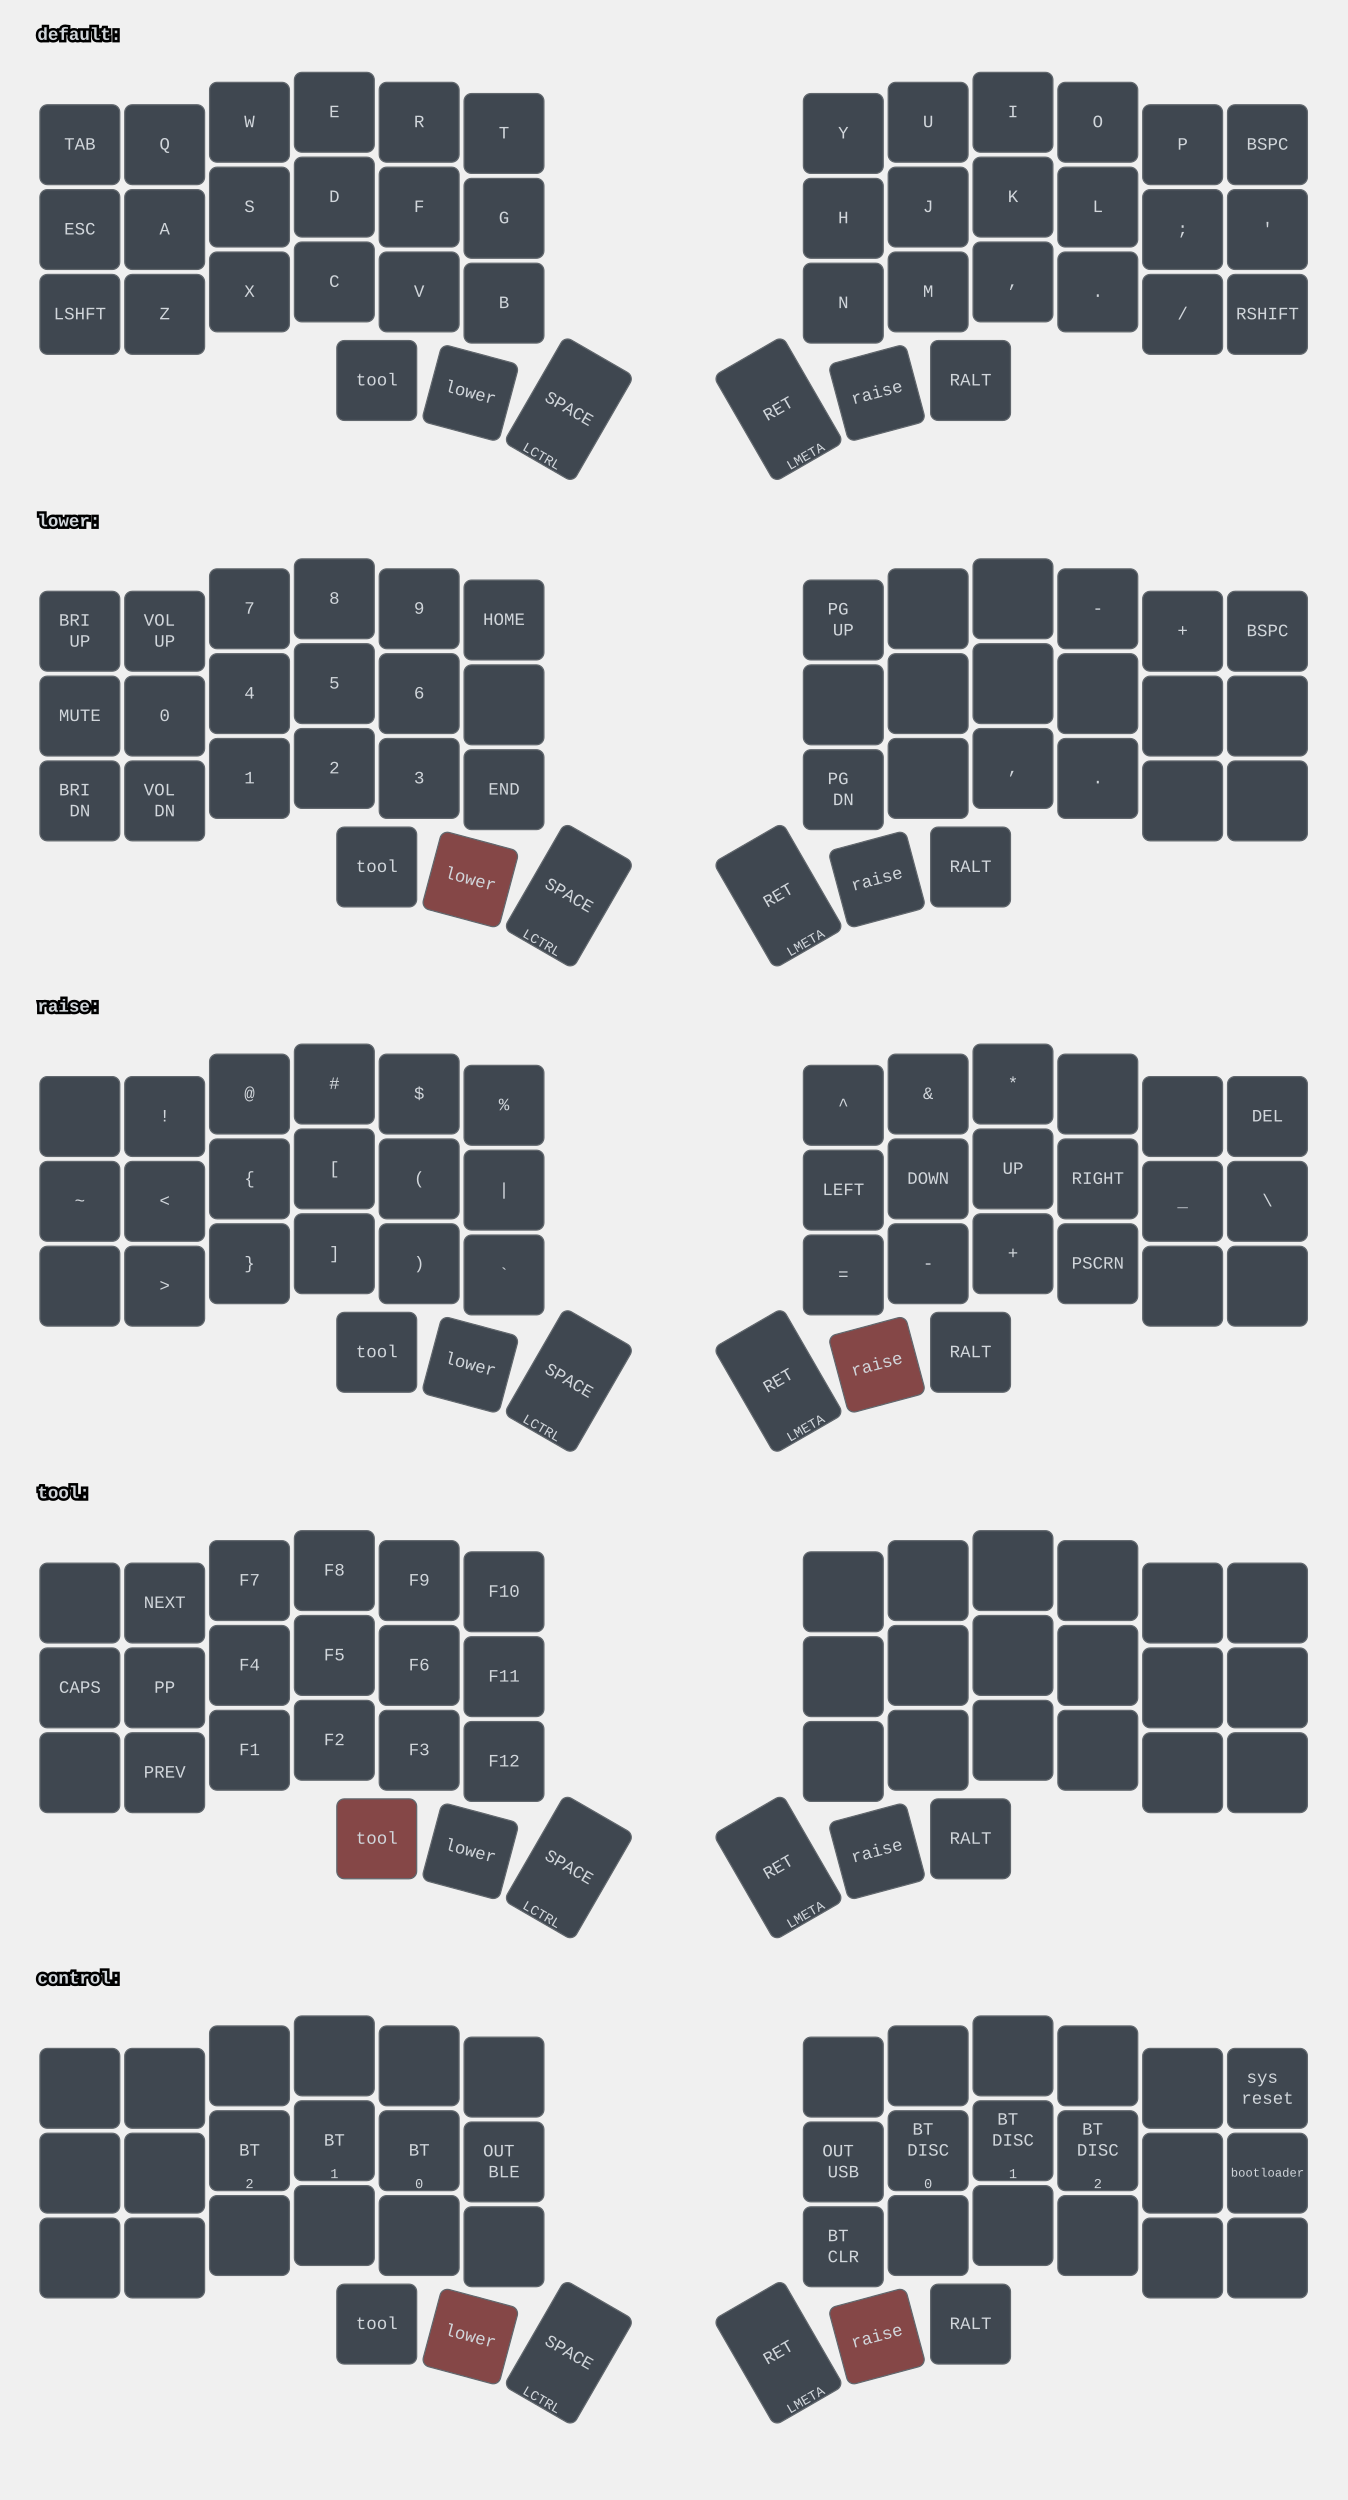
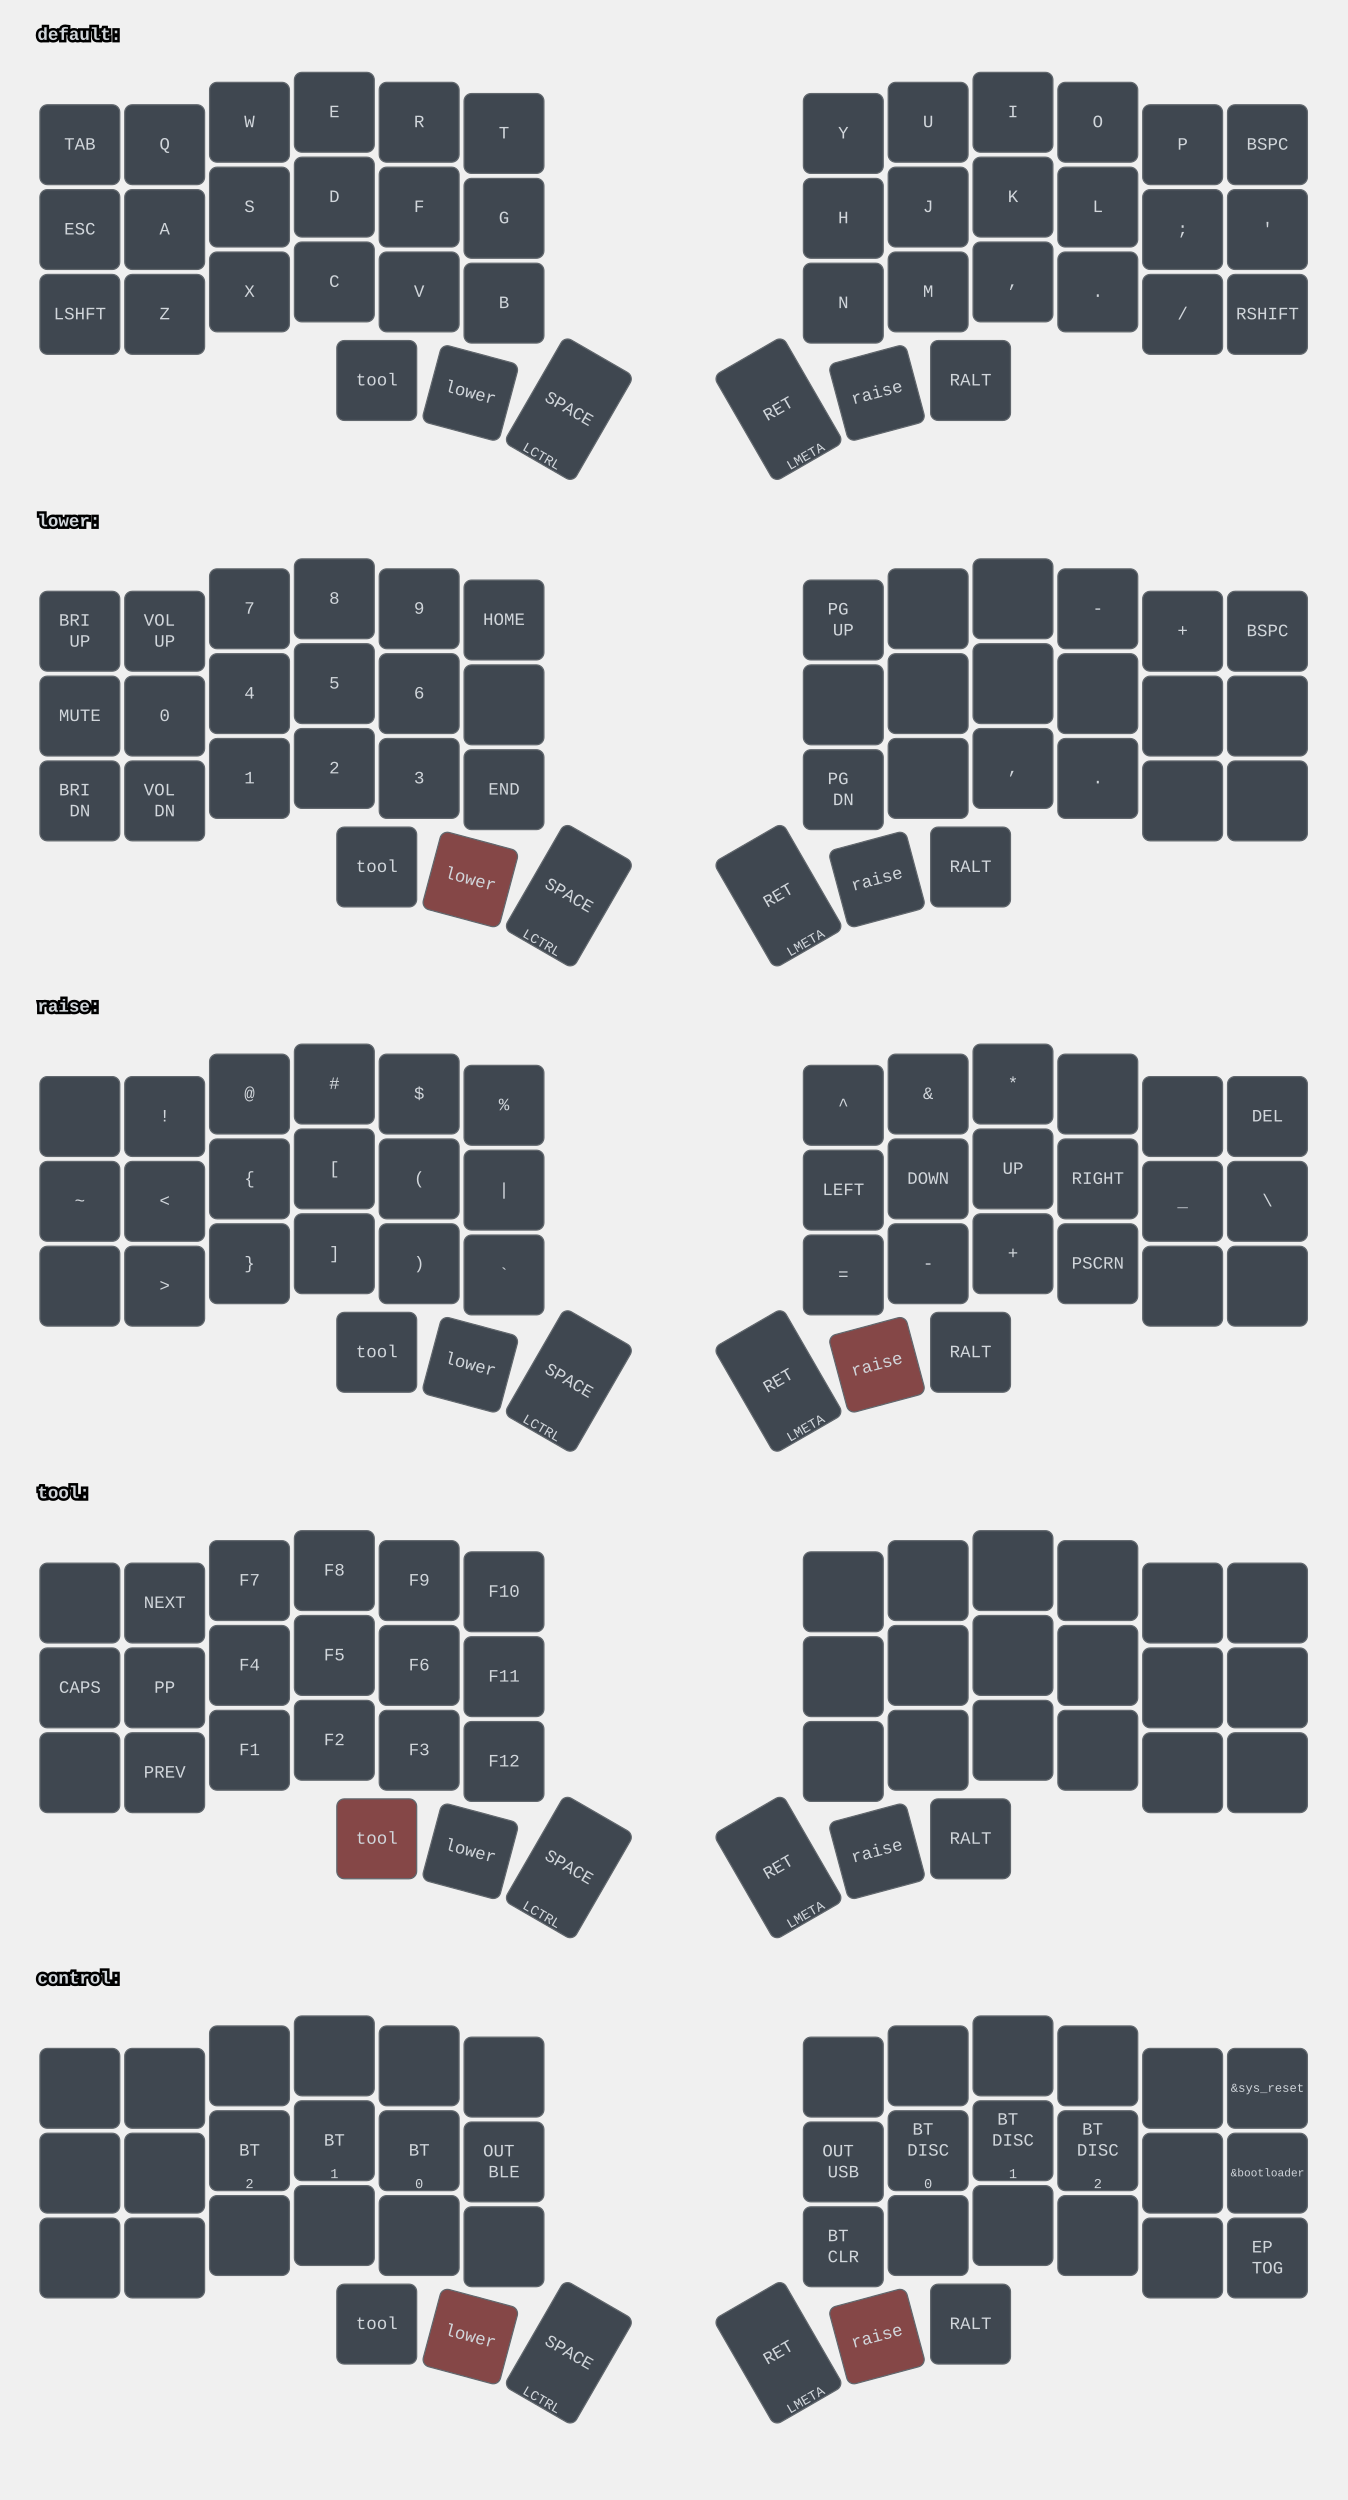
<svg xmlns="http://www.w3.org/2000/svg" width="1080" height="2004" viewBox="0 0 1080 2004" class="keymap">
  <style>/* inherit to force styles through use tags */
svg path {
    fill: inherit;
}

/* font and background color specifications */
svg.keymap {
    font-family: SFMono-Regular,Consolas,Liberation Mono,Menlo,monospace;
    font-size: 14px;
    font-kerning: normal;
    text-rendering: optimizeLegibility;
    fill: #24292e;
}

/* default key styling */
rect.key {
    fill: #f6f8fa;
}

rect.key, rect.combo {
    stroke: #c9cccf;
    stroke-width: 1;
}

/* default key side styling, only used is draw_key_sides is set */
rect.side {
    filter: brightness(90%);
}

/* color accent for combo boxes */
rect.combo, rect.combo-separate {
    fill: #cdf;
}

/* color accent for held keys */
rect.held, rect.combo.held {
    fill: #fdd;
}

/* color accent for ghost (optional) keys */
rect.ghost, rect.combo.ghost {
    stroke-dasharray: 4, 4;
    stroke-width: 2;
}

text {
    text-anchor: middle;
    dominant-baseline: middle;
}

/* styling for layer labels */
text.label {
    font-weight: bold;
    text-anchor: start;
    stroke: white;
    stroke-width: 4;
    paint-order: stroke;
}

/* styling for optional footer */
text.footer {
    text-anchor: end;
    dominant-baseline: auto;
    stroke: white;
    stroke-width: 4;
    paint-order: stroke;
}

/* styling for combo tap, and key hold/shifted label text */
text.combo, text.hold, text.shifted {
    font-size: 11px;
}

text.hold {
    text-anchor: middle;
    dominant-baseline: auto;
}

text.shifted {
    text-anchor: middle;
    dominant-baseline: hanging;
}

/* styling for hold/shifted label text in combo box */
text.combo.hold, text.combo.shifted {
    font-size: 8px;
}

/* lighter symbol for transparent keys */
text.trans {
    fill: #7b7e81;
}

/* styling for combo dendrons */
path.combo {
    stroke-width: 1;
    stroke: gray;
    fill: none;
}

/* Start Tabler Icons Cleanup */
/* cannot use height/width with glyphs */
.icon-tabler &gt; path {
    fill: inherit;
    stroke: inherit;
    stroke-width: 2;
}
/* hide tabler's default box */
.icon-tabler &gt; path[stroke="none"][fill="none"] {
    visibility: hidden;
}
/* End Tabler Icons Cleanup */

svg.keymap { fill: #d1d6db; }
rect.key { fill: #3f4750; }
rect.key, rect.combo { stroke: #60666c; }
rect.combo, rect.combo-separate { fill: #1f3d7a; }
rect.held, rect.combo.held { fill: #854747; }
text.label, text.footer { stroke: black; }
text.trans { fill: #7e8184; }
path.combo { stroke: #7f7f7f; }
</style>
  <g transform="translate(30, 0)" class="layer-default">
    <text x="0" y="28" class="label">default:</text>
    <g transform="translate(0, 56)">
      <g transform="translate(34, 60)" class="key keypos-0">
        <rect rx="6" ry="6" x="-32" y="-32" width="64" height="64" class="key" />
        <text x="0" y="0" class="key tap">TAB</text>
      </g>
      <g transform="translate(102, 60)" class="key keypos-1">
        <rect rx="6" ry="6" x="-32" y="-32" width="64" height="64" class="key" />
        <text x="0" y="0" class="key tap">Q</text>
      </g>
      <g transform="translate(170, 42)" class="key keypos-2">
        <rect rx="6" ry="6" x="-32" y="-32" width="64" height="64" class="key" />
        <text x="0" y="0" class="key tap">W</text>
      </g>
      <g transform="translate(238, 34)" class="key keypos-3">
        <rect rx="6" ry="6" x="-32" y="-32" width="64" height="64" class="key" />
        <text x="0" y="0" class="key tap">E</text>
      </g>
      <g transform="translate(306, 42)" class="key keypos-4">
        <rect rx="6" ry="6" x="-32" y="-32" width="64" height="64" class="key" />
        <text x="0" y="0" class="key tap">R</text>
      </g>
      <g transform="translate(374, 51)" class="key keypos-5">
        <rect rx="6" ry="6" x="-32" y="-32" width="64" height="64" class="key" />
        <text x="0" y="0" class="key tap">T</text>
      </g>
      <g transform="translate(646, 51)" class="key keypos-6">
        <rect rx="6" ry="6" x="-32" y="-32" width="64" height="64" class="key" />
        <text x="0" y="0" class="key tap">Y</text>
      </g>
      <g transform="translate(714, 42)" class="key keypos-7">
        <rect rx="6" ry="6" x="-32" y="-32" width="64" height="64" class="key" />
        <text x="0" y="0" class="key tap">U</text>
      </g>
      <g transform="translate(782, 34)" class="key keypos-8">
        <rect rx="6" ry="6" x="-32" y="-32" width="64" height="64" class="key" />
        <text x="0" y="0" class="key tap">I</text>
      </g>
      <g transform="translate(850, 42)" class="key keypos-9">
        <rect rx="6" ry="6" x="-32" y="-32" width="64" height="64" class="key" />
        <text x="0" y="0" class="key tap">O</text>
      </g>
      <g transform="translate(918, 60)" class="key keypos-10">
        <rect rx="6" ry="6" x="-32" y="-32" width="64" height="64" class="key" />
        <text x="0" y="0" class="key tap">P</text>
      </g>
      <g transform="translate(986, 60)" class="key keypos-11">
        <rect rx="6" ry="6" x="-32" y="-32" width="64" height="64" class="key" />
        <text x="0" y="0" class="key tap">BSPC</text>
      </g>
      <g transform="translate(34, 128)" class="key keypos-12">
        <rect rx="6" ry="6" x="-32" y="-32" width="64" height="64" class="key" />
        <text x="0" y="0" class="key tap">ESC</text>
      </g>
      <g transform="translate(102, 128)" class="key keypos-13">
        <rect rx="6" ry="6" x="-32" y="-32" width="64" height="64" class="key" />
        <text x="0" y="0" class="key tap">A</text>
      </g>
      <g transform="translate(170, 110)" class="key keypos-14">
        <rect rx="6" ry="6" x="-32" y="-32" width="64" height="64" class="key" />
        <text x="0" y="0" class="key tap">S</text>
      </g>
      <g transform="translate(238, 102)" class="key keypos-15">
        <rect rx="6" ry="6" x="-32" y="-32" width="64" height="64" class="key" />
        <text x="0" y="0" class="key tap">D</text>
      </g>
      <g transform="translate(306, 110)" class="key keypos-16">
        <rect rx="6" ry="6" x="-32" y="-32" width="64" height="64" class="key" />
        <text x="0" y="0" class="key tap">F</text>
      </g>
      <g transform="translate(374, 119)" class="key keypos-17">
        <rect rx="6" ry="6" x="-32" y="-32" width="64" height="64" class="key" />
        <text x="0" y="0" class="key tap">G</text>
      </g>
      <g transform="translate(646, 119)" class="key keypos-18">
        <rect rx="6" ry="6" x="-32" y="-32" width="64" height="64" class="key" />
        <text x="0" y="0" class="key tap">H</text>
      </g>
      <g transform="translate(714, 110)" class="key keypos-19">
        <rect rx="6" ry="6" x="-32" y="-32" width="64" height="64" class="key" />
        <text x="0" y="0" class="key tap">J</text>
      </g>
      <g transform="translate(782, 102)" class="key keypos-20">
        <rect rx="6" ry="6" x="-32" y="-32" width="64" height="64" class="key" />
        <text x="0" y="0" class="key tap">K</text>
      </g>
      <g transform="translate(850, 110)" class="key keypos-21">
        <rect rx="6" ry="6" x="-32" y="-32" width="64" height="64" class="key" />
        <text x="0" y="0" class="key tap">L</text>
      </g>
      <g transform="translate(918, 128)" class="key keypos-22">
        <rect rx="6" ry="6" x="-32" y="-32" width="64" height="64" class="key" />
        <text x="0" y="0" class="key tap">;</text>
      </g>
      <g transform="translate(986, 128)" class="key keypos-23">
        <rect rx="6" ry="6" x="-32" y="-32" width="64" height="64" class="key" />
        <text x="0" y="0" class="key tap">'</text>
      </g>
      <g transform="translate(34, 196)" class="key keypos-24">
        <rect rx="6" ry="6" x="-32" y="-32" width="64" height="64" class="key" />
        <text x="0" y="0" class="key tap">LSHFT</text>
      </g>
      <g transform="translate(102, 196)" class="key keypos-25">
        <rect rx="6" ry="6" x="-32" y="-32" width="64" height="64" class="key" />
        <text x="0" y="0" class="key tap">Z</text>
      </g>
      <g transform="translate(170, 178)" class="key keypos-26">
        <rect rx="6" ry="6" x="-32" y="-32" width="64" height="64" class="key" />
        <text x="0" y="0" class="key tap">X</text>
      </g>
      <g transform="translate(238, 170)" class="key keypos-27">
        <rect rx="6" ry="6" x="-32" y="-32" width="64" height="64" class="key" />
        <text x="0" y="0" class="key tap">C</text>
      </g>
      <g transform="translate(306, 178)" class="key keypos-28">
        <rect rx="6" ry="6" x="-32" y="-32" width="64" height="64" class="key" />
        <text x="0" y="0" class="key tap">V</text>
      </g>
      <g transform="translate(374, 187)" class="key keypos-29">
        <rect rx="6" ry="6" x="-32" y="-32" width="64" height="64" class="key" />
        <text x="0" y="0" class="key tap">B</text>
      </g>
      <g transform="translate(646, 187)" class="key keypos-30">
        <rect rx="6" ry="6" x="-32" y="-32" width="64" height="64" class="key" />
        <text x="0" y="0" class="key tap">N</text>
      </g>
      <g transform="translate(714, 178)" class="key keypos-31">
        <rect rx="6" ry="6" x="-32" y="-32" width="64" height="64" class="key" />
        <text x="0" y="0" class="key tap">M</text>
      </g>
      <g transform="translate(782, 170)" class="key keypos-32">
        <rect rx="6" ry="6" x="-32" y="-32" width="64" height="64" class="key" />
        <text x="0" y="0" class="key tap">,</text>
      </g>
      <g transform="translate(850, 178)" class="key keypos-33">
        <rect rx="6" ry="6" x="-32" y="-32" width="64" height="64" class="key" />
        <text x="0" y="0" class="key tap">.</text>
      </g>
      <g transform="translate(918, 196)" class="key keypos-34">
        <rect rx="6" ry="6" x="-32" y="-32" width="64" height="64" class="key" />
        <text x="0" y="0" class="key tap">/</text>
      </g>
      <g transform="translate(986, 196)" class="key keypos-35">
        <rect rx="6" ry="6" x="-32" y="-32" width="64" height="64" class="key" />
        <text x="0" y="0" class="key tap">RSHIFT</text>
      </g>
      <g transform="translate(272, 249)" class="key keypos-36">
        <rect rx="6" ry="6" x="-32" y="-32" width="64" height="64" class="key" />
        <text x="0" y="0" class="key tap">tool</text>
      </g>
      <g transform="translate(347, 259) rotate(15.0)" class="key keypos-37">
        <rect rx="6" ry="6" x="-32" y="-32" width="64" height="64" class="key" />
        <text x="0" y="0" class="key tap">lower</text>
      </g>
      <g transform="translate(426, 272) rotate(30.0)" class="key keypos-38">
        <rect rx="6" ry="6" x="-32" y="-49" width="64" height="98" class="key" />
        <text x="0" y="0" class="key tap">SPACE</text>
        <text x="0" y="47" class="key hold">LCTRL</text>
      </g>
      <g transform="translate(594, 272) rotate(-30.0)" class="key keypos-39">
        <rect rx="6" ry="6" x="-32" y="-49" width="64" height="98" class="key" />
        <text x="0" y="0" class="key tap">RET</text>
        <text x="0" y="47" class="key hold">LMETA</text>
      </g>
      <g transform="translate(673, 259) rotate(-15.0)" class="key keypos-40">
        <rect rx="6" ry="6" x="-32" y="-32" width="64" height="64" class="key" />
        <text x="0" y="0" class="key tap">raise</text>
      </g>
      <g transform="translate(748, 249)" class="key keypos-41">
        <rect rx="6" ry="6" x="-32" y="-32" width="64" height="64" class="key" />
        <text x="0" y="0" class="key tap">RALT</text>
      </g>
    </g>
  </g>
  <g transform="translate(30, 390)" class="layer-lower">
    <text x="0" y="28" class="label">lower:</text>
    <g transform="translate(0, 56)">
      <g transform="translate(34, 60)" class="key keypos-0">
        <rect rx="6" ry="6" x="-32" y="-32" width="64" height="64" class="key" />
        <text x="0" y="0" class="key tap">
          <tspan x="0" dy="-0.6em">BRI</tspan>
          <tspan x="0" dy="1.2em">UP</tspan>
        </text>
      </g>
      <g transform="translate(102, 60)" class="key keypos-1">
        <rect rx="6" ry="6" x="-32" y="-32" width="64" height="64" class="key" />
        <text x="0" y="0" class="key tap">
          <tspan x="0" dy="-0.6em">VOL</tspan>
          <tspan x="0" dy="1.2em">UP</tspan>
        </text>
      </g>
      <g transform="translate(170, 42)" class="key keypos-2">
        <rect rx="6" ry="6" x="-32" y="-32" width="64" height="64" class="key" />
        <text x="0" y="0" class="key tap">7</text>
      </g>
      <g transform="translate(238, 34)" class="key keypos-3">
        <rect rx="6" ry="6" x="-32" y="-32" width="64" height="64" class="key" />
        <text x="0" y="0" class="key tap">8</text>
      </g>
      <g transform="translate(306, 42)" class="key keypos-4">
        <rect rx="6" ry="6" x="-32" y="-32" width="64" height="64" class="key" />
        <text x="0" y="0" class="key tap">9</text>
      </g>
      <g transform="translate(374, 51)" class="key keypos-5">
        <rect rx="6" ry="6" x="-32" y="-32" width="64" height="64" class="key" />
        <text x="0" y="0" class="key tap">HOME</text>
      </g>
      <g transform="translate(646, 51)" class="key keypos-6">
        <rect rx="6" ry="6" x="-32" y="-32" width="64" height="64" class="key" />
        <text x="0" y="0" class="key tap">
          <tspan x="0" dy="-0.6em">PG</tspan>
          <tspan x="0" dy="1.2em">UP</tspan>
        </text>
      </g>
      <g transform="translate(714, 42)" class="key keypos-7">
        <rect rx="6" ry="6" x="-32" y="-32" width="64" height="64" class="key" />
      </g>
      <g transform="translate(782, 34)" class="key keypos-8">
        <rect rx="6" ry="6" x="-32" y="-32" width="64" height="64" class="key" />
      </g>
      <g transform="translate(850, 42)" class="key keypos-9">
        <rect rx="6" ry="6" x="-32" y="-32" width="64" height="64" class="key" />
        <text x="0" y="0" class="key tap">-</text>
      </g>
      <g transform="translate(918, 60)" class="key keypos-10">
        <rect rx="6" ry="6" x="-32" y="-32" width="64" height="64" class="key" />
        <text x="0" y="0" class="key tap">+</text>
      </g>
      <g transform="translate(986, 60)" class="key keypos-11">
        <rect rx="6" ry="6" x="-32" y="-32" width="64" height="64" class="key" />
        <text x="0" y="0" class="key tap">BSPC</text>
      </g>
      <g transform="translate(34, 128)" class="key keypos-12">
        <rect rx="6" ry="6" x="-32" y="-32" width="64" height="64" class="key" />
        <text x="0" y="0" class="key tap">MUTE</text>
      </g>
      <g transform="translate(102, 128)" class="key keypos-13">
        <rect rx="6" ry="6" x="-32" y="-32" width="64" height="64" class="key" />
        <text x="0" y="0" class="key tap">0</text>
      </g>
      <g transform="translate(170, 110)" class="key keypos-14">
        <rect rx="6" ry="6" x="-32" y="-32" width="64" height="64" class="key" />
        <text x="0" y="0" class="key tap">4</text>
      </g>
      <g transform="translate(238, 102)" class="key keypos-15">
        <rect rx="6" ry="6" x="-32" y="-32" width="64" height="64" class="key" />
        <text x="0" y="0" class="key tap">5</text>
      </g>
      <g transform="translate(306, 110)" class="key keypos-16">
        <rect rx="6" ry="6" x="-32" y="-32" width="64" height="64" class="key" />
        <text x="0" y="0" class="key tap">6</text>
      </g>
      <g transform="translate(374, 119)" class="key keypos-17">
        <rect rx="6" ry="6" x="-32" y="-32" width="64" height="64" class="key" />
      </g>
      <g transform="translate(646, 119)" class="key keypos-18">
        <rect rx="6" ry="6" x="-32" y="-32" width="64" height="64" class="key" />
      </g>
      <g transform="translate(714, 110)" class="key keypos-19">
        <rect rx="6" ry="6" x="-32" y="-32" width="64" height="64" class="key" />
      </g>
      <g transform="translate(782, 102)" class="key keypos-20">
        <rect rx="6" ry="6" x="-32" y="-32" width="64" height="64" class="key" />
      </g>
      <g transform="translate(850, 110)" class="key keypos-21">
        <rect rx="6" ry="6" x="-32" y="-32" width="64" height="64" class="key" />
      </g>
      <g transform="translate(918, 128)" class="key keypos-22">
        <rect rx="6" ry="6" x="-32" y="-32" width="64" height="64" class="key" />
      </g>
      <g transform="translate(986, 128)" class="key keypos-23">
        <rect rx="6" ry="6" x="-32" y="-32" width="64" height="64" class="key" />
      </g>
      <g transform="translate(34, 196)" class="key keypos-24">
        <rect rx="6" ry="6" x="-32" y="-32" width="64" height="64" class="key" />
        <text x="0" y="0" class="key tap">
          <tspan x="0" dy="-0.6em">BRI</tspan>
          <tspan x="0" dy="1.2em">DN</tspan>
        </text>
      </g>
      <g transform="translate(102, 196)" class="key keypos-25">
        <rect rx="6" ry="6" x="-32" y="-32" width="64" height="64" class="key" />
        <text x="0" y="0" class="key tap">
          <tspan x="0" dy="-0.6em">VOL</tspan>
          <tspan x="0" dy="1.2em">DN</tspan>
        </text>
      </g>
      <g transform="translate(170, 178)" class="key keypos-26">
        <rect rx="6" ry="6" x="-32" y="-32" width="64" height="64" class="key" />
        <text x="0" y="0" class="key tap">1</text>
      </g>
      <g transform="translate(238, 170)" class="key keypos-27">
        <rect rx="6" ry="6" x="-32" y="-32" width="64" height="64" class="key" />
        <text x="0" y="0" class="key tap">2</text>
      </g>
      <g transform="translate(306, 178)" class="key keypos-28">
        <rect rx="6" ry="6" x="-32" y="-32" width="64" height="64" class="key" />
        <text x="0" y="0" class="key tap">3</text>
      </g>
      <g transform="translate(374, 187)" class="key keypos-29">
        <rect rx="6" ry="6" x="-32" y="-32" width="64" height="64" class="key" />
        <text x="0" y="0" class="key tap">END</text>
      </g>
      <g transform="translate(646, 187)" class="key keypos-30">
        <rect rx="6" ry="6" x="-32" y="-32" width="64" height="64" class="key" />
        <text x="0" y="0" class="key tap">
          <tspan x="0" dy="-0.6em">PG</tspan>
          <tspan x="0" dy="1.2em">DN</tspan>
        </text>
      </g>
      <g transform="translate(714, 178)" class="key keypos-31">
        <rect rx="6" ry="6" x="-32" y="-32" width="64" height="64" class="key" />
      </g>
      <g transform="translate(782, 170)" class="key keypos-32">
        <rect rx="6" ry="6" x="-32" y="-32" width="64" height="64" class="key" />
        <text x="0" y="0" class="key tap">,</text>
      </g>
      <g transform="translate(850, 178)" class="key keypos-33">
        <rect rx="6" ry="6" x="-32" y="-32" width="64" height="64" class="key" />
        <text x="0" y="0" class="key tap">.</text>
      </g>
      <g transform="translate(918, 196)" class="key keypos-34">
        <rect rx="6" ry="6" x="-32" y="-32" width="64" height="64" class="key" />
      </g>
      <g transform="translate(986, 196)" class="key keypos-35">
        <rect rx="6" ry="6" x="-32" y="-32" width="64" height="64" class="key" />
      </g>
      <g transform="translate(272, 249)" class="key keypos-36">
        <rect rx="6" ry="6" x="-32" y="-32" width="64" height="64" class="key" />
        <text x="0" y="0" class="key tap">tool</text>
      </g>
      <g transform="translate(347, 259) rotate(15.0)" class="key held keypos-37">
        <rect rx="6" ry="6" x="-32" y="-32" width="64" height="64" class="key held" />
        <text x="0" y="0" class="key held tap">lower</text>
      </g>
      <g transform="translate(426, 272) rotate(30.0)" class="key keypos-38">
        <rect rx="6" ry="6" x="-32" y="-49" width="64" height="98" class="key" />
        <text x="0" y="0" class="key tap">SPACE</text>
        <text x="0" y="47" class="key hold">LCTRL</text>
      </g>
      <g transform="translate(594, 272) rotate(-30.0)" class="key keypos-39">
        <rect rx="6" ry="6" x="-32" y="-49" width="64" height="98" class="key" />
        <text x="0" y="0" class="key tap">RET</text>
        <text x="0" y="47" class="key hold">LMETA</text>
      </g>
      <g transform="translate(673, 259) rotate(-15.0)" class="key keypos-40">
        <rect rx="6" ry="6" x="-32" y="-32" width="64" height="64" class="key" />
        <text x="0" y="0" class="key tap">raise</text>
      </g>
      <g transform="translate(748, 249)" class="key keypos-41">
        <rect rx="6" ry="6" x="-32" y="-32" width="64" height="64" class="key" />
        <text x="0" y="0" class="key tap">RALT</text>
      </g>
    </g>
  </g>
  <g transform="translate(30, 779)" class="layer-raise">
    <text x="0" y="28" class="label">raise:</text>
    <g transform="translate(0, 56)">
      <g transform="translate(34, 60)" class="key keypos-0">
        <rect rx="6" ry="6" x="-32" y="-32" width="64" height="64" class="key" />
      </g>
      <g transform="translate(102, 60)" class="key keypos-1">
        <rect rx="6" ry="6" x="-32" y="-32" width="64" height="64" class="key" />
        <text x="0" y="0" class="key tap">!</text>
      </g>
      <g transform="translate(170, 42)" class="key keypos-2">
        <rect rx="6" ry="6" x="-32" y="-32" width="64" height="64" class="key" />
        <text x="0" y="0" class="key tap">@</text>
      </g>
      <g transform="translate(238, 34)" class="key keypos-3">
        <rect rx="6" ry="6" x="-32" y="-32" width="64" height="64" class="key" />
        <text x="0" y="0" class="key tap">#</text>
      </g>
      <g transform="translate(306, 42)" class="key keypos-4">
        <rect rx="6" ry="6" x="-32" y="-32" width="64" height="64" class="key" />
        <text x="0" y="0" class="key tap">$</text>
      </g>
      <g transform="translate(374, 51)" class="key keypos-5">
        <rect rx="6" ry="6" x="-32" y="-32" width="64" height="64" class="key" />
        <text x="0" y="0" class="key tap">%</text>
      </g>
      <g transform="translate(646, 51)" class="key keypos-6">
        <rect rx="6" ry="6" x="-32" y="-32" width="64" height="64" class="key" />
        <text x="0" y="0" class="key tap">^</text>
      </g>
      <g transform="translate(714, 42)" class="key keypos-7">
        <rect rx="6" ry="6" x="-32" y="-32" width="64" height="64" class="key" />
        <text x="0" y="0" class="key tap">&amp;</text>
      </g>
      <g transform="translate(782, 34)" class="key keypos-8">
        <rect rx="6" ry="6" x="-32" y="-32" width="64" height="64" class="key" />
        <text x="0" y="0" class="key tap">*</text>
      </g>
      <g transform="translate(850, 42)" class="key keypos-9">
        <rect rx="6" ry="6" x="-32" y="-32" width="64" height="64" class="key" />
      </g>
      <g transform="translate(918, 60)" class="key keypos-10">
        <rect rx="6" ry="6" x="-32" y="-32" width="64" height="64" class="key" />
      </g>
      <g transform="translate(986, 60)" class="key keypos-11">
        <rect rx="6" ry="6" x="-32" y="-32" width="64" height="64" class="key" />
        <text x="0" y="0" class="key tap">DEL</text>
      </g>
      <g transform="translate(34, 128)" class="key keypos-12">
        <rect rx="6" ry="6" x="-32" y="-32" width="64" height="64" class="key" />
        <text x="0" y="0" class="key tap">~</text>
      </g>
      <g transform="translate(102, 128)" class="key keypos-13">
        <rect rx="6" ry="6" x="-32" y="-32" width="64" height="64" class="key" />
        <text x="0" y="0" class="key tap">&lt;</text>
      </g>
      <g transform="translate(170, 110)" class="key keypos-14">
        <rect rx="6" ry="6" x="-32" y="-32" width="64" height="64" class="key" />
        <text x="0" y="0" class="key tap">{</text>
      </g>
      <g transform="translate(238, 102)" class="key keypos-15">
        <rect rx="6" ry="6" x="-32" y="-32" width="64" height="64" class="key" />
        <text x="0" y="0" class="key tap">[</text>
      </g>
      <g transform="translate(306, 110)" class="key keypos-16">
        <rect rx="6" ry="6" x="-32" y="-32" width="64" height="64" class="key" />
        <text x="0" y="0" class="key tap">(</text>
      </g>
      <g transform="translate(374, 119)" class="key keypos-17">
        <rect rx="6" ry="6" x="-32" y="-32" width="64" height="64" class="key" />
        <text x="0" y="0" class="key tap">|</text>
      </g>
      <g transform="translate(646, 119)" class="key keypos-18">
        <rect rx="6" ry="6" x="-32" y="-32" width="64" height="64" class="key" />
        <text x="0" y="0" class="key tap">LEFT</text>
      </g>
      <g transform="translate(714, 110)" class="key keypos-19">
        <rect rx="6" ry="6" x="-32" y="-32" width="64" height="64" class="key" />
        <text x="0" y="0" class="key tap">DOWN</text>
      </g>
      <g transform="translate(782, 102)" class="key keypos-20">
        <rect rx="6" ry="6" x="-32" y="-32" width="64" height="64" class="key" />
        <text x="0" y="0" class="key tap">UP</text>
      </g>
      <g transform="translate(850, 110)" class="key keypos-21">
        <rect rx="6" ry="6" x="-32" y="-32" width="64" height="64" class="key" />
        <text x="0" y="0" class="key tap">RIGHT</text>
      </g>
      <g transform="translate(918, 128)" class="key keypos-22">
        <rect rx="6" ry="6" x="-32" y="-32" width="64" height="64" class="key" />
        <text x="0" y="0" class="key tap">_</text>
      </g>
      <g transform="translate(986, 128)" class="key keypos-23">
        <rect rx="6" ry="6" x="-32" y="-32" width="64" height="64" class="key" />
        <text x="0" y="0" class="key tap">\</text>
      </g>
      <g transform="translate(34, 196)" class="key keypos-24">
        <rect rx="6" ry="6" x="-32" y="-32" width="64" height="64" class="key" />
      </g>
      <g transform="translate(102, 196)" class="key keypos-25">
        <rect rx="6" ry="6" x="-32" y="-32" width="64" height="64" class="key" />
        <text x="0" y="0" class="key tap">&gt;</text>
      </g>
      <g transform="translate(170, 178)" class="key keypos-26">
        <rect rx="6" ry="6" x="-32" y="-32" width="64" height="64" class="key" />
        <text x="0" y="0" class="key tap">}</text>
      </g>
      <g transform="translate(238, 170)" class="key keypos-27">
        <rect rx="6" ry="6" x="-32" y="-32" width="64" height="64" class="key" />
        <text x="0" y="0" class="key tap">]</text>
      </g>
      <g transform="translate(306, 178)" class="key keypos-28">
        <rect rx="6" ry="6" x="-32" y="-32" width="64" height="64" class="key" />
        <text x="0" y="0" class="key tap">)</text>
      </g>
      <g transform="translate(374, 187)" class="key keypos-29">
        <rect rx="6" ry="6" x="-32" y="-32" width="64" height="64" class="key" />
        <text x="0" y="0" class="key tap">`</text>
      </g>
      <g transform="translate(646, 187)" class="key keypos-30">
        <rect rx="6" ry="6" x="-32" y="-32" width="64" height="64" class="key" />
        <text x="0" y="0" class="key tap">=</text>
      </g>
      <g transform="translate(714, 178)" class="key keypos-31">
        <rect rx="6" ry="6" x="-32" y="-32" width="64" height="64" class="key" />
        <text x="0" y="0" class="key tap">-</text>
      </g>
      <g transform="translate(782, 170)" class="key keypos-32">
        <rect rx="6" ry="6" x="-32" y="-32" width="64" height="64" class="key" />
        <text x="0" y="0" class="key tap">+</text>
      </g>
      <g transform="translate(850, 178)" class="key keypos-33">
        <rect rx="6" ry="6" x="-32" y="-32" width="64" height="64" class="key" />
        <text x="0" y="0" class="key tap">PSCRN</text>
      </g>
      <g transform="translate(918, 196)" class="key keypos-34">
        <rect rx="6" ry="6" x="-32" y="-32" width="64" height="64" class="key" />
      </g>
      <g transform="translate(986, 196)" class="key keypos-35">
        <rect rx="6" ry="6" x="-32" y="-32" width="64" height="64" class="key" />
      </g>
      <g transform="translate(272, 249)" class="key keypos-36">
        <rect rx="6" ry="6" x="-32" y="-32" width="64" height="64" class="key" />
        <text x="0" y="0" class="key tap">tool</text>
      </g>
      <g transform="translate(347, 259) rotate(15.0)" class="key keypos-37">
        <rect rx="6" ry="6" x="-32" y="-32" width="64" height="64" class="key" />
        <text x="0" y="0" class="key tap">lower</text>
      </g>
      <g transform="translate(426, 272) rotate(30.0)" class="key keypos-38">
        <rect rx="6" ry="6" x="-32" y="-49" width="64" height="98" class="key" />
        <text x="0" y="0" class="key tap">SPACE</text>
        <text x="0" y="47" class="key hold">LCTRL</text>
      </g>
      <g transform="translate(594, 272) rotate(-30.0)" class="key keypos-39">
        <rect rx="6" ry="6" x="-32" y="-49" width="64" height="98" class="key" />
        <text x="0" y="0" class="key tap">RET</text>
        <text x="0" y="47" class="key hold">LMETA</text>
      </g>
      <g transform="translate(673, 259) rotate(-15.0)" class="key held keypos-40">
        <rect rx="6" ry="6" x="-32" y="-32" width="64" height="64" class="key held" />
        <text x="0" y="0" class="key held tap">raise</text>
      </g>
      <g transform="translate(748, 249)" class="key keypos-41">
        <rect rx="6" ry="6" x="-32" y="-32" width="64" height="64" class="key" />
        <text x="0" y="0" class="key tap">RALT</text>
      </g>
    </g>
  </g>
  <g transform="translate(30, 1169)" class="layer-tool">
    <text x="0" y="28" class="label">tool:</text>
    <g transform="translate(0, 56)">
      <g transform="translate(34, 60)" class="key keypos-0">
        <rect rx="6" ry="6" x="-32" y="-32" width="64" height="64" class="key" />
      </g>
      <g transform="translate(102, 60)" class="key keypos-1">
        <rect rx="6" ry="6" x="-32" y="-32" width="64" height="64" class="key" />
        <text x="0" y="0" class="key tap">NEXT</text>
      </g>
      <g transform="translate(170, 42)" class="key keypos-2">
        <rect rx="6" ry="6" x="-32" y="-32" width="64" height="64" class="key" />
        <text x="0" y="0" class="key tap">F7</text>
      </g>
      <g transform="translate(238, 34)" class="key keypos-3">
        <rect rx="6" ry="6" x="-32" y="-32" width="64" height="64" class="key" />
        <text x="0" y="0" class="key tap">F8</text>
      </g>
      <g transform="translate(306, 42)" class="key keypos-4">
        <rect rx="6" ry="6" x="-32" y="-32" width="64" height="64" class="key" />
        <text x="0" y="0" class="key tap">F9</text>
      </g>
      <g transform="translate(374, 51)" class="key keypos-5">
        <rect rx="6" ry="6" x="-32" y="-32" width="64" height="64" class="key" />
        <text x="0" y="0" class="key tap">F10</text>
      </g>
      <g transform="translate(646, 51)" class="key keypos-6">
        <rect rx="6" ry="6" x="-32" y="-32" width="64" height="64" class="key" />
      </g>
      <g transform="translate(714, 42)" class="key keypos-7">
        <rect rx="6" ry="6" x="-32" y="-32" width="64" height="64" class="key" />
      </g>
      <g transform="translate(782, 34)" class="key keypos-8">
        <rect rx="6" ry="6" x="-32" y="-32" width="64" height="64" class="key" />
      </g>
      <g transform="translate(850, 42)" class="key keypos-9">
        <rect rx="6" ry="6" x="-32" y="-32" width="64" height="64" class="key" />
      </g>
      <g transform="translate(918, 60)" class="key keypos-10">
        <rect rx="6" ry="6" x="-32" y="-32" width="64" height="64" class="key" />
      </g>
      <g transform="translate(986, 60)" class="key keypos-11">
        <rect rx="6" ry="6" x="-32" y="-32" width="64" height="64" class="key" />
      </g>
      <g transform="translate(34, 128)" class="key keypos-12">
        <rect rx="6" ry="6" x="-32" y="-32" width="64" height="64" class="key" />
        <text x="0" y="0" class="key tap">CAPS</text>
      </g>
      <g transform="translate(102, 128)" class="key keypos-13">
        <rect rx="6" ry="6" x="-32" y="-32" width="64" height="64" class="key" />
        <text x="0" y="0" class="key tap">PP</text>
      </g>
      <g transform="translate(170, 110)" class="key keypos-14">
        <rect rx="6" ry="6" x="-32" y="-32" width="64" height="64" class="key" />
        <text x="0" y="0" class="key tap">F4</text>
      </g>
      <g transform="translate(238, 102)" class="key keypos-15">
        <rect rx="6" ry="6" x="-32" y="-32" width="64" height="64" class="key" />
        <text x="0" y="0" class="key tap">F5</text>
      </g>
      <g transform="translate(306, 110)" class="key keypos-16">
        <rect rx="6" ry="6" x="-32" y="-32" width="64" height="64" class="key" />
        <text x="0" y="0" class="key tap">F6</text>
      </g>
      <g transform="translate(374, 119)" class="key keypos-17">
        <rect rx="6" ry="6" x="-32" y="-32" width="64" height="64" class="key" />
        <text x="0" y="0" class="key tap">F11</text>
      </g>
      <g transform="translate(646, 119)" class="key keypos-18">
        <rect rx="6" ry="6" x="-32" y="-32" width="64" height="64" class="key" />
      </g>
      <g transform="translate(714, 110)" class="key keypos-19">
        <rect rx="6" ry="6" x="-32" y="-32" width="64" height="64" class="key" />
      </g>
      <g transform="translate(782, 102)" class="key keypos-20">
        <rect rx="6" ry="6" x="-32" y="-32" width="64" height="64" class="key" />
      </g>
      <g transform="translate(850, 110)" class="key keypos-21">
        <rect rx="6" ry="6" x="-32" y="-32" width="64" height="64" class="key" />
      </g>
      <g transform="translate(918, 128)" class="key keypos-22">
        <rect rx="6" ry="6" x="-32" y="-32" width="64" height="64" class="key" />
      </g>
      <g transform="translate(986, 128)" class="key keypos-23">
        <rect rx="6" ry="6" x="-32" y="-32" width="64" height="64" class="key" />
      </g>
      <g transform="translate(34, 196)" class="key keypos-24">
        <rect rx="6" ry="6" x="-32" y="-32" width="64" height="64" class="key" />
      </g>
      <g transform="translate(102, 196)" class="key keypos-25">
        <rect rx="6" ry="6" x="-32" y="-32" width="64" height="64" class="key" />
        <text x="0" y="0" class="key tap">PREV</text>
      </g>
      <g transform="translate(170, 178)" class="key keypos-26">
        <rect rx="6" ry="6" x="-32" y="-32" width="64" height="64" class="key" />
        <text x="0" y="0" class="key tap">F1</text>
      </g>
      <g transform="translate(238, 170)" class="key keypos-27">
        <rect rx="6" ry="6" x="-32" y="-32" width="64" height="64" class="key" />
        <text x="0" y="0" class="key tap">F2</text>
      </g>
      <g transform="translate(306, 178)" class="key keypos-28">
        <rect rx="6" ry="6" x="-32" y="-32" width="64" height="64" class="key" />
        <text x="0" y="0" class="key tap">F3</text>
      </g>
      <g transform="translate(374, 187)" class="key keypos-29">
        <rect rx="6" ry="6" x="-32" y="-32" width="64" height="64" class="key" />
        <text x="0" y="0" class="key tap">F12</text>
      </g>
      <g transform="translate(646, 187)" class="key keypos-30">
        <rect rx="6" ry="6" x="-32" y="-32" width="64" height="64" class="key" />
      </g>
      <g transform="translate(714, 178)" class="key keypos-31">
        <rect rx="6" ry="6" x="-32" y="-32" width="64" height="64" class="key" />
      </g>
      <g transform="translate(782, 170)" class="key keypos-32">
        <rect rx="6" ry="6" x="-32" y="-32" width="64" height="64" class="key" />
      </g>
      <g transform="translate(850, 178)" class="key keypos-33">
        <rect rx="6" ry="6" x="-32" y="-32" width="64" height="64" class="key" />
      </g>
      <g transform="translate(918, 196)" class="key keypos-34">
        <rect rx="6" ry="6" x="-32" y="-32" width="64" height="64" class="key" />
      </g>
      <g transform="translate(986, 196)" class="key keypos-35">
        <rect rx="6" ry="6" x="-32" y="-32" width="64" height="64" class="key" />
      </g>
      <g transform="translate(272, 249)" class="key held keypos-36">
        <rect rx="6" ry="6" x="-32" y="-32" width="64" height="64" class="key held" />
        <text x="0" y="0" class="key held tap">tool</text>
      </g>
      <g transform="translate(347, 259) rotate(15.0)" class="key keypos-37">
        <rect rx="6" ry="6" x="-32" y="-32" width="64" height="64" class="key" />
        <text x="0" y="0" class="key tap">lower</text>
      </g>
      <g transform="translate(426, 272) rotate(30.0)" class="key keypos-38">
        <rect rx="6" ry="6" x="-32" y="-49" width="64" height="98" class="key" />
        <text x="0" y="0" class="key tap">SPACE</text>
        <text x="0" y="47" class="key hold">LCTRL</text>
      </g>
      <g transform="translate(594, 272) rotate(-30.0)" class="key keypos-39">
        <rect rx="6" ry="6" x="-32" y="-49" width="64" height="98" class="key" />
        <text x="0" y="0" class="key tap">RET</text>
        <text x="0" y="47" class="key hold">LMETA</text>
      </g>
      <g transform="translate(673, 259) rotate(-15.0)" class="key keypos-40">
        <rect rx="6" ry="6" x="-32" y="-32" width="64" height="64" class="key" />
        <text x="0" y="0" class="key tap">raise</text>
      </g>
      <g transform="translate(748, 249)" class="key keypos-41">
        <rect rx="6" ry="6" x="-32" y="-32" width="64" height="64" class="key" />
        <text x="0" y="0" class="key tap">RALT</text>
      </g>
    </g>
  </g>
  <g transform="translate(30, 1558)" class="layer-control">
    <text x="0" y="28" class="label">control:</text>
    <g transform="translate(0, 56)">
      <g transform="translate(34, 60)" class="key keypos-0">
        <rect rx="6" ry="6" x="-32" y="-32" width="64" height="64" class="key" />
      </g>
      <g transform="translate(102, 60)" class="key keypos-1">
        <rect rx="6" ry="6" x="-32" y="-32" width="64" height="64" class="key" />
      </g>
      <g transform="translate(170, 42)" class="key keypos-2">
        <rect rx="6" ry="6" x="-32" y="-32" width="64" height="64" class="key" />
      </g>
      <g transform="translate(238, 34)" class="key keypos-3">
        <rect rx="6" ry="6" x="-32" y="-32" width="64" height="64" class="key" />
      </g>
      <g transform="translate(306, 42)" class="key keypos-4">
        <rect rx="6" ry="6" x="-32" y="-32" width="64" height="64" class="key" />
      </g>
      <g transform="translate(374, 51)" class="key keypos-5">
        <rect rx="6" ry="6" x="-32" y="-32" width="64" height="64" class="key" />
      </g>
      <g transform="translate(646, 51)" class="key keypos-6">
        <rect rx="6" ry="6" x="-32" y="-32" width="64" height="64" class="key" />
      </g>
      <g transform="translate(714, 42)" class="key keypos-7">
        <rect rx="6" ry="6" x="-32" y="-32" width="64" height="64" class="key" />
      </g>
      <g transform="translate(782, 34)" class="key keypos-8">
        <rect rx="6" ry="6" x="-32" y="-32" width="64" height="64" class="key" />
      </g>
      <g transform="translate(850, 42)" class="key keypos-9">
        <rect rx="6" ry="6" x="-32" y="-32" width="64" height="64" class="key" />
      </g>
      <g transform="translate(918, 60)" class="key keypos-10">
        <rect rx="6" ry="6" x="-32" y="-32" width="64" height="64" class="key" />
      </g>
      <g transform="translate(986, 60)" class="key keypos-11">
        <rect rx="6" ry="6" x="-32" y="-32" width="64" height="64" class="key" />
        <text x="0" y="0" class="key tap">
-           <tspan x="0" dy="-0.6em">sys</tspan>
-           <tspan x="0" dy="1.2em">reset</tspan>
+           <tspan style="font-size: 70%">&amp;sys_reset</tspan>
        </text>
      </g>
      <g transform="translate(34, 128)" class="key keypos-12">
        <rect rx="6" ry="6" x="-32" y="-32" width="64" height="64" class="key" />
      </g>
      <g transform="translate(102, 128)" class="key keypos-13">
        <rect rx="6" ry="6" x="-32" y="-32" width="64" height="64" class="key" />
      </g>
      <g transform="translate(170, 110)" class="key keypos-14">
        <rect rx="6" ry="6" x="-32" y="-32" width="64" height="64" class="key" />
        <text x="0" y="0" class="key tap">BT</text>
        <text x="0" y="30" class="key hold">2</text>
      </g>
      <g transform="translate(238, 102)" class="key keypos-15">
        <rect rx="6" ry="6" x="-32" y="-32" width="64" height="64" class="key" />
        <text x="0" y="0" class="key tap">BT</text>
        <text x="0" y="30" class="key hold">1</text>
      </g>
      <g transform="translate(306, 110)" class="key keypos-16">
        <rect rx="6" ry="6" x="-32" y="-32" width="64" height="64" class="key" />
        <text x="0" y="0" class="key tap">BT</text>
        <text x="0" y="30" class="key hold">0</text>
      </g>
      <g transform="translate(374, 119)" class="key keypos-17">
        <rect rx="6" ry="6" x="-32" y="-32" width="64" height="64" class="key" />
        <text x="0" y="0" class="key tap">
          <tspan x="0" dy="-0.6em">OUT</tspan>
          <tspan x="0" dy="1.2em">BLE</tspan>
        </text>
      </g>
      <g transform="translate(646, 119)" class="key keypos-18">
        <rect rx="6" ry="6" x="-32" y="-32" width="64" height="64" class="key" />
        <text x="0" y="0" class="key tap">
          <tspan x="0" dy="-0.6em">OUT</tspan>
          <tspan x="0" dy="1.2em">USB</tspan>
        </text>
      </g>
      <g transform="translate(714, 110)" class="key keypos-19">
        <rect rx="6" ry="6" x="-32" y="-32" width="64" height="64" class="key" />
        <text x="0" y="0" class="key tap">
          <tspan x="0" dy="-1.2em">BT</tspan>
          <tspan x="0" dy="1.2em">DISC</tspan>
        </text>
        <text x="0" y="30" class="key hold">0</text>
      </g>
      <g transform="translate(782, 102)" class="key keypos-20">
        <rect rx="6" ry="6" x="-32" y="-32" width="64" height="64" class="key" />
        <text x="0" y="0" class="key tap">
          <tspan x="0" dy="-1.2em">BT</tspan>
          <tspan x="0" dy="1.2em">DISC</tspan>
        </text>
        <text x="0" y="30" class="key hold">1</text>
      </g>
      <g transform="translate(850, 110)" class="key keypos-21">
        <rect rx="6" ry="6" x="-32" y="-32" width="64" height="64" class="key" />
        <text x="0" y="0" class="key tap">
          <tspan x="0" dy="-1.2em">BT</tspan>
          <tspan x="0" dy="1.2em">DISC</tspan>
        </text>
        <text x="0" y="30" class="key hold">2</text>
      </g>
      <g transform="translate(918, 128)" class="key keypos-22">
        <rect rx="6" ry="6" x="-32" y="-32" width="64" height="64" class="key" />
      </g>
      <g transform="translate(986, 128)" class="key keypos-23">
        <rect rx="6" ry="6" x="-32" y="-32" width="64" height="64" class="key" />
        <text x="0" y="0" class="key tap">
-           <tspan style="font-size: 70%">bootloader</tspan>
+           <tspan style="font-size: 64%">&amp;bootloader</tspan>
        </text>
      </g>
      <g transform="translate(34, 196)" class="key keypos-24">
        <rect rx="6" ry="6" x="-32" y="-32" width="64" height="64" class="key" />
      </g>
      <g transform="translate(102, 196)" class="key keypos-25">
        <rect rx="6" ry="6" x="-32" y="-32" width="64" height="64" class="key" />
      </g>
      <g transform="translate(170, 178)" class="key keypos-26">
        <rect rx="6" ry="6" x="-32" y="-32" width="64" height="64" class="key" />
      </g>
      <g transform="translate(238, 170)" class="key keypos-27">
        <rect rx="6" ry="6" x="-32" y="-32" width="64" height="64" class="key" />
      </g>
      <g transform="translate(306, 178)" class="key keypos-28">
        <rect rx="6" ry="6" x="-32" y="-32" width="64" height="64" class="key" />
      </g>
      <g transform="translate(374, 187)" class="key keypos-29">
        <rect rx="6" ry="6" x="-32" y="-32" width="64" height="64" class="key" />
      </g>
      <g transform="translate(646, 187)" class="key keypos-30">
        <rect rx="6" ry="6" x="-32" y="-32" width="64" height="64" class="key" />
        <text x="0" y="0" class="key tap">
          <tspan x="0" dy="-0.6em">BT</tspan>
          <tspan x="0" dy="1.2em">CLR</tspan>
        </text>
      </g>
      <g transform="translate(714, 178)" class="key keypos-31">
        <rect rx="6" ry="6" x="-32" y="-32" width="64" height="64" class="key" />
      </g>
      <g transform="translate(782, 170)" class="key keypos-32">
        <rect rx="6" ry="6" x="-32" y="-32" width="64" height="64" class="key" />
      </g>
      <g transform="translate(850, 178)" class="key keypos-33">
        <rect rx="6" ry="6" x="-32" y="-32" width="64" height="64" class="key" />
      </g>
      <g transform="translate(918, 196)" class="key keypos-34">
        <rect rx="6" ry="6" x="-32" y="-32" width="64" height="64" class="key" />
      </g>
      <g transform="translate(986, 196)" class="key keypos-35">
        <rect rx="6" ry="6" x="-32" y="-32" width="64" height="64" class="key" />
+         <text x="0" y="0" class="key tap">
+           <tspan x="0" dy="-0.6em">EP</tspan>
+           <tspan x="0" dy="1.2em">TOG</tspan>
+         </text>
      </g>
      <g transform="translate(272, 249)" class="key keypos-36">
        <rect rx="6" ry="6" x="-32" y="-32" width="64" height="64" class="key" />
        <text x="0" y="0" class="key tap">tool</text>
      </g>
      <g transform="translate(347, 259) rotate(15.0)" class="key held keypos-37">
        <rect rx="6" ry="6" x="-32" y="-32" width="64" height="64" class="key held" />
        <text x="0" y="0" class="key held tap">lower</text>
      </g>
      <g transform="translate(426, 272) rotate(30.0)" class="key keypos-38">
        <rect rx="6" ry="6" x="-32" y="-49" width="64" height="98" class="key" />
        <text x="0" y="0" class="key tap">SPACE</text>
        <text x="0" y="47" class="key hold">LCTRL</text>
      </g>
      <g transform="translate(594, 272) rotate(-30.0)" class="key keypos-39">
        <rect rx="6" ry="6" x="-32" y="-49" width="64" height="98" class="key" />
        <text x="0" y="0" class="key tap">RET</text>
        <text x="0" y="47" class="key hold">LMETA</text>
      </g>
      <g transform="translate(673, 259) rotate(-15.0)" class="key held keypos-40">
        <rect rx="6" ry="6" x="-32" y="-32" width="64" height="64" class="key held" />
        <text x="0" y="0" class="key held tap">raise</text>
      </g>
      <g transform="translate(748, 249)" class="key keypos-41">
        <rect rx="6" ry="6" x="-32" y="-32" width="64" height="64" class="key" />
        <text x="0" y="0" class="key tap">RALT</text>
      </g>
    </g>
  </g>
</svg>
